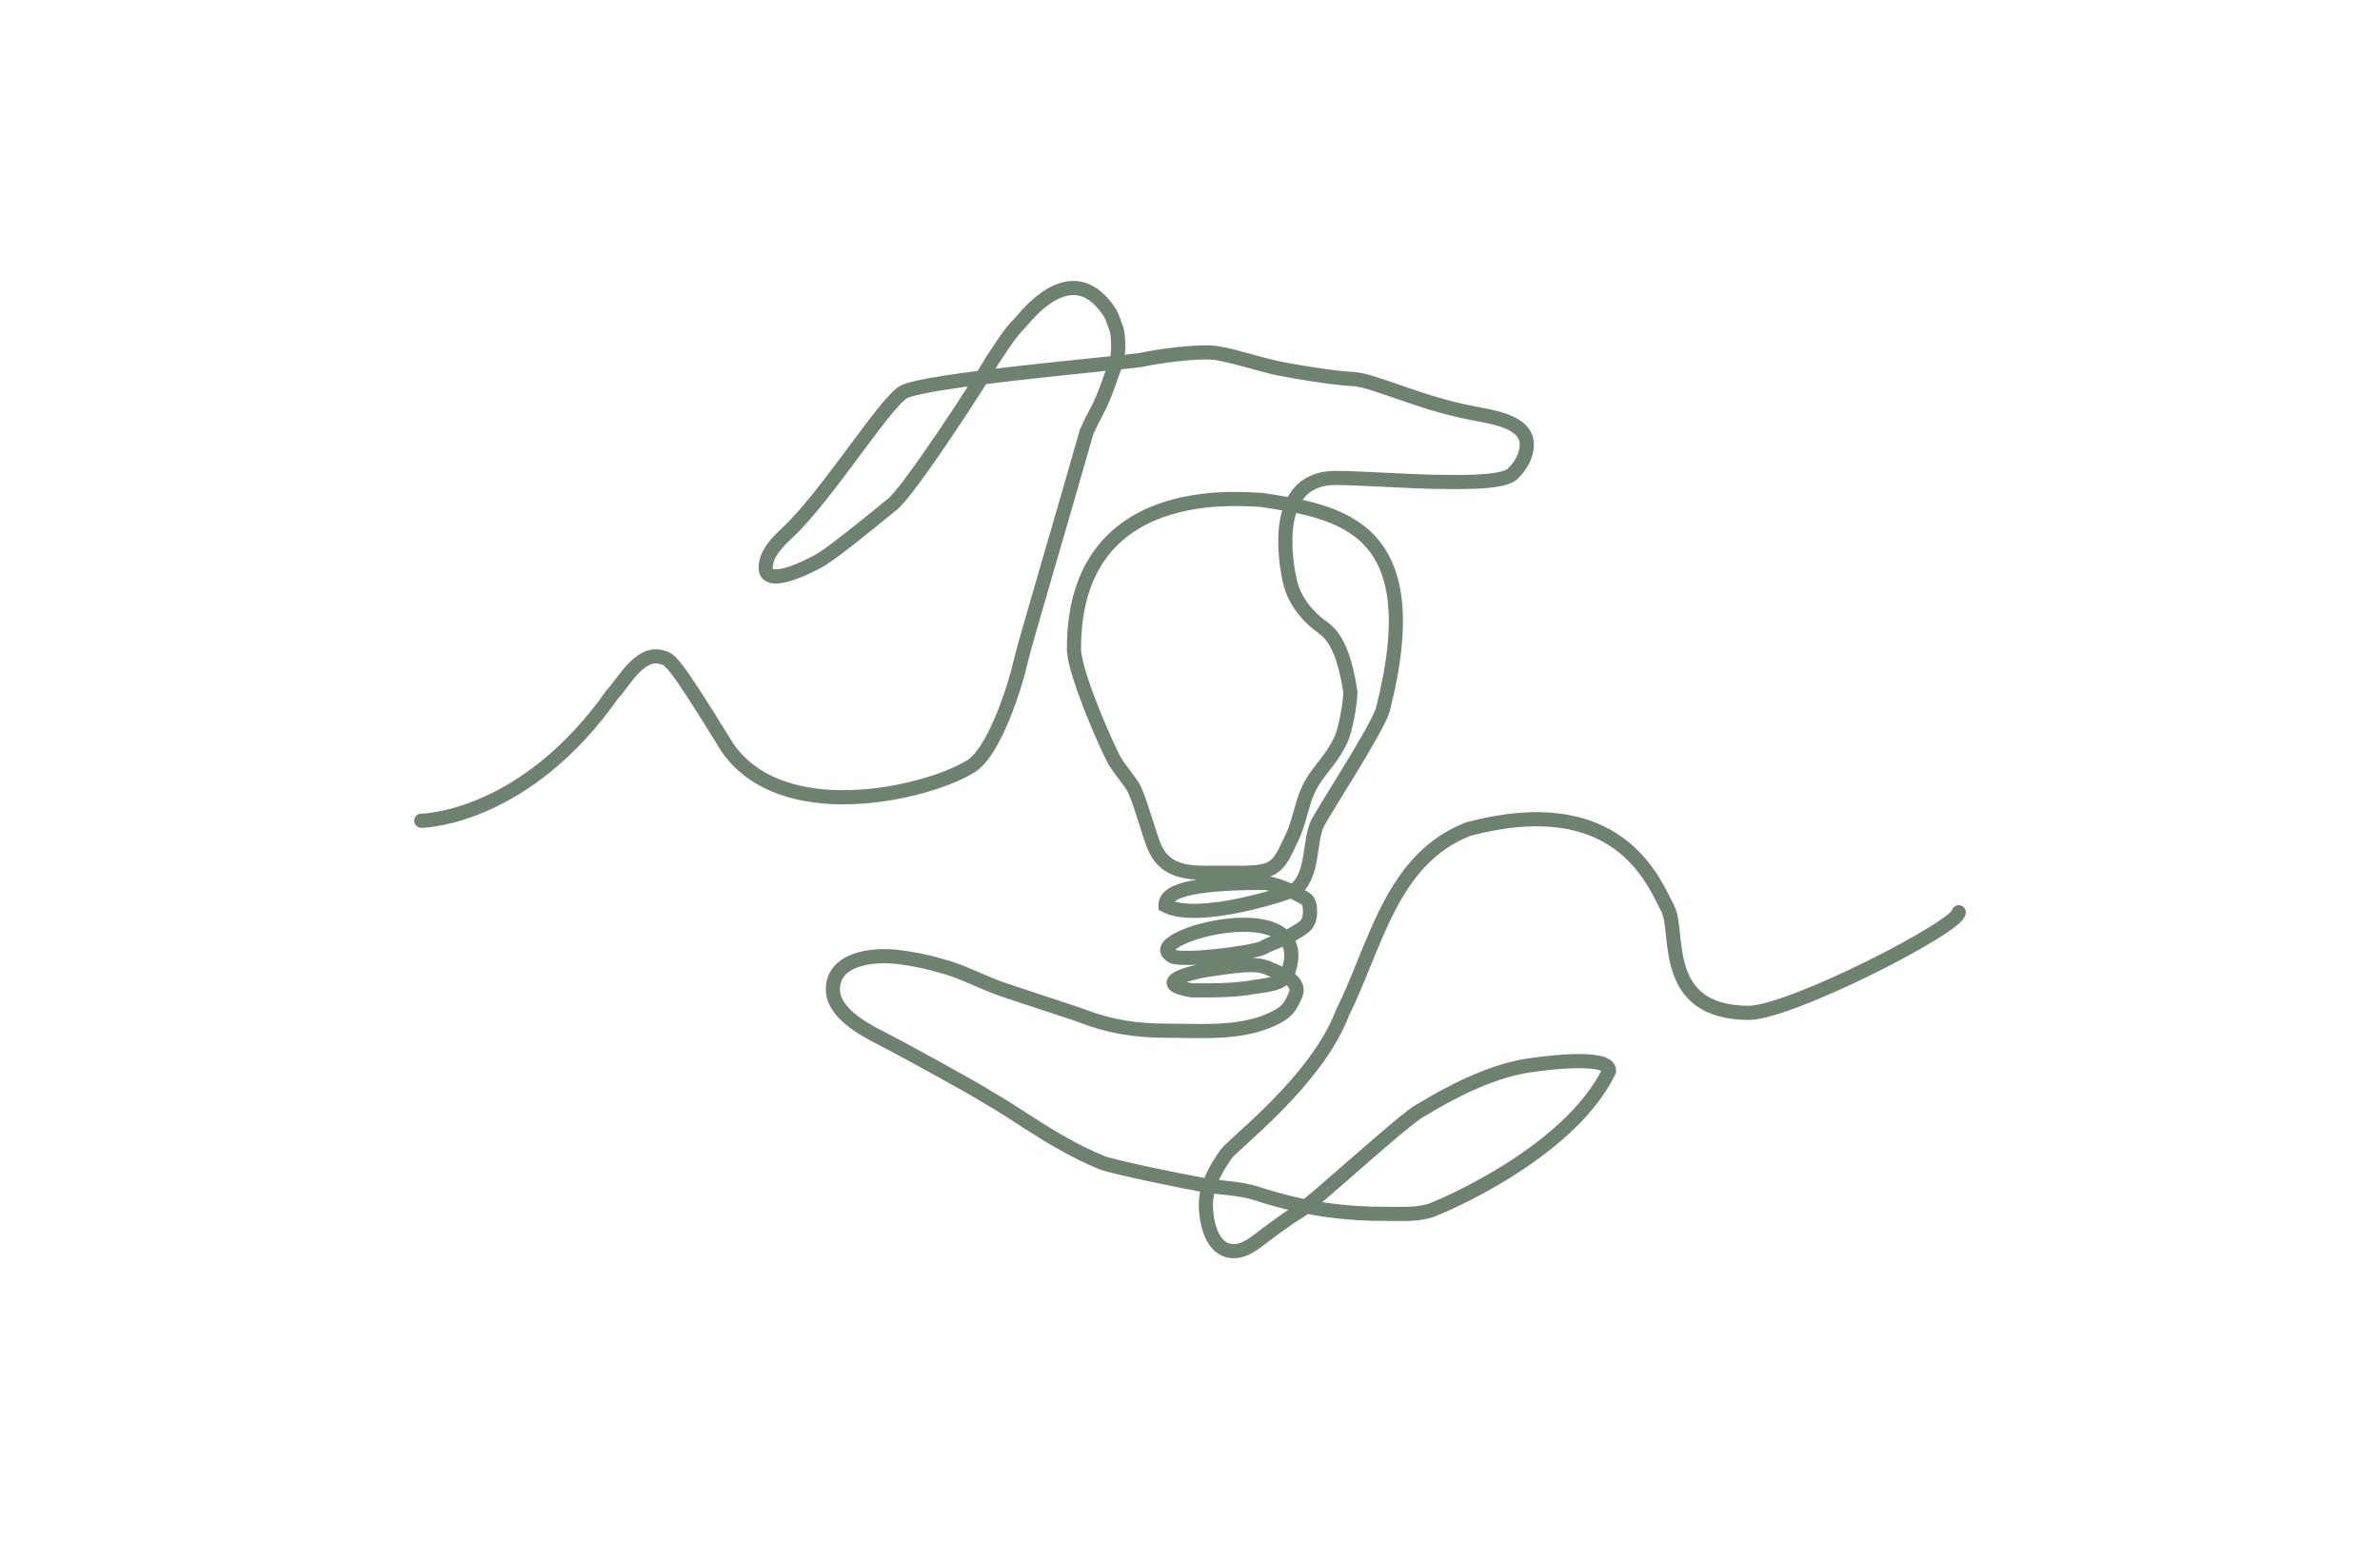
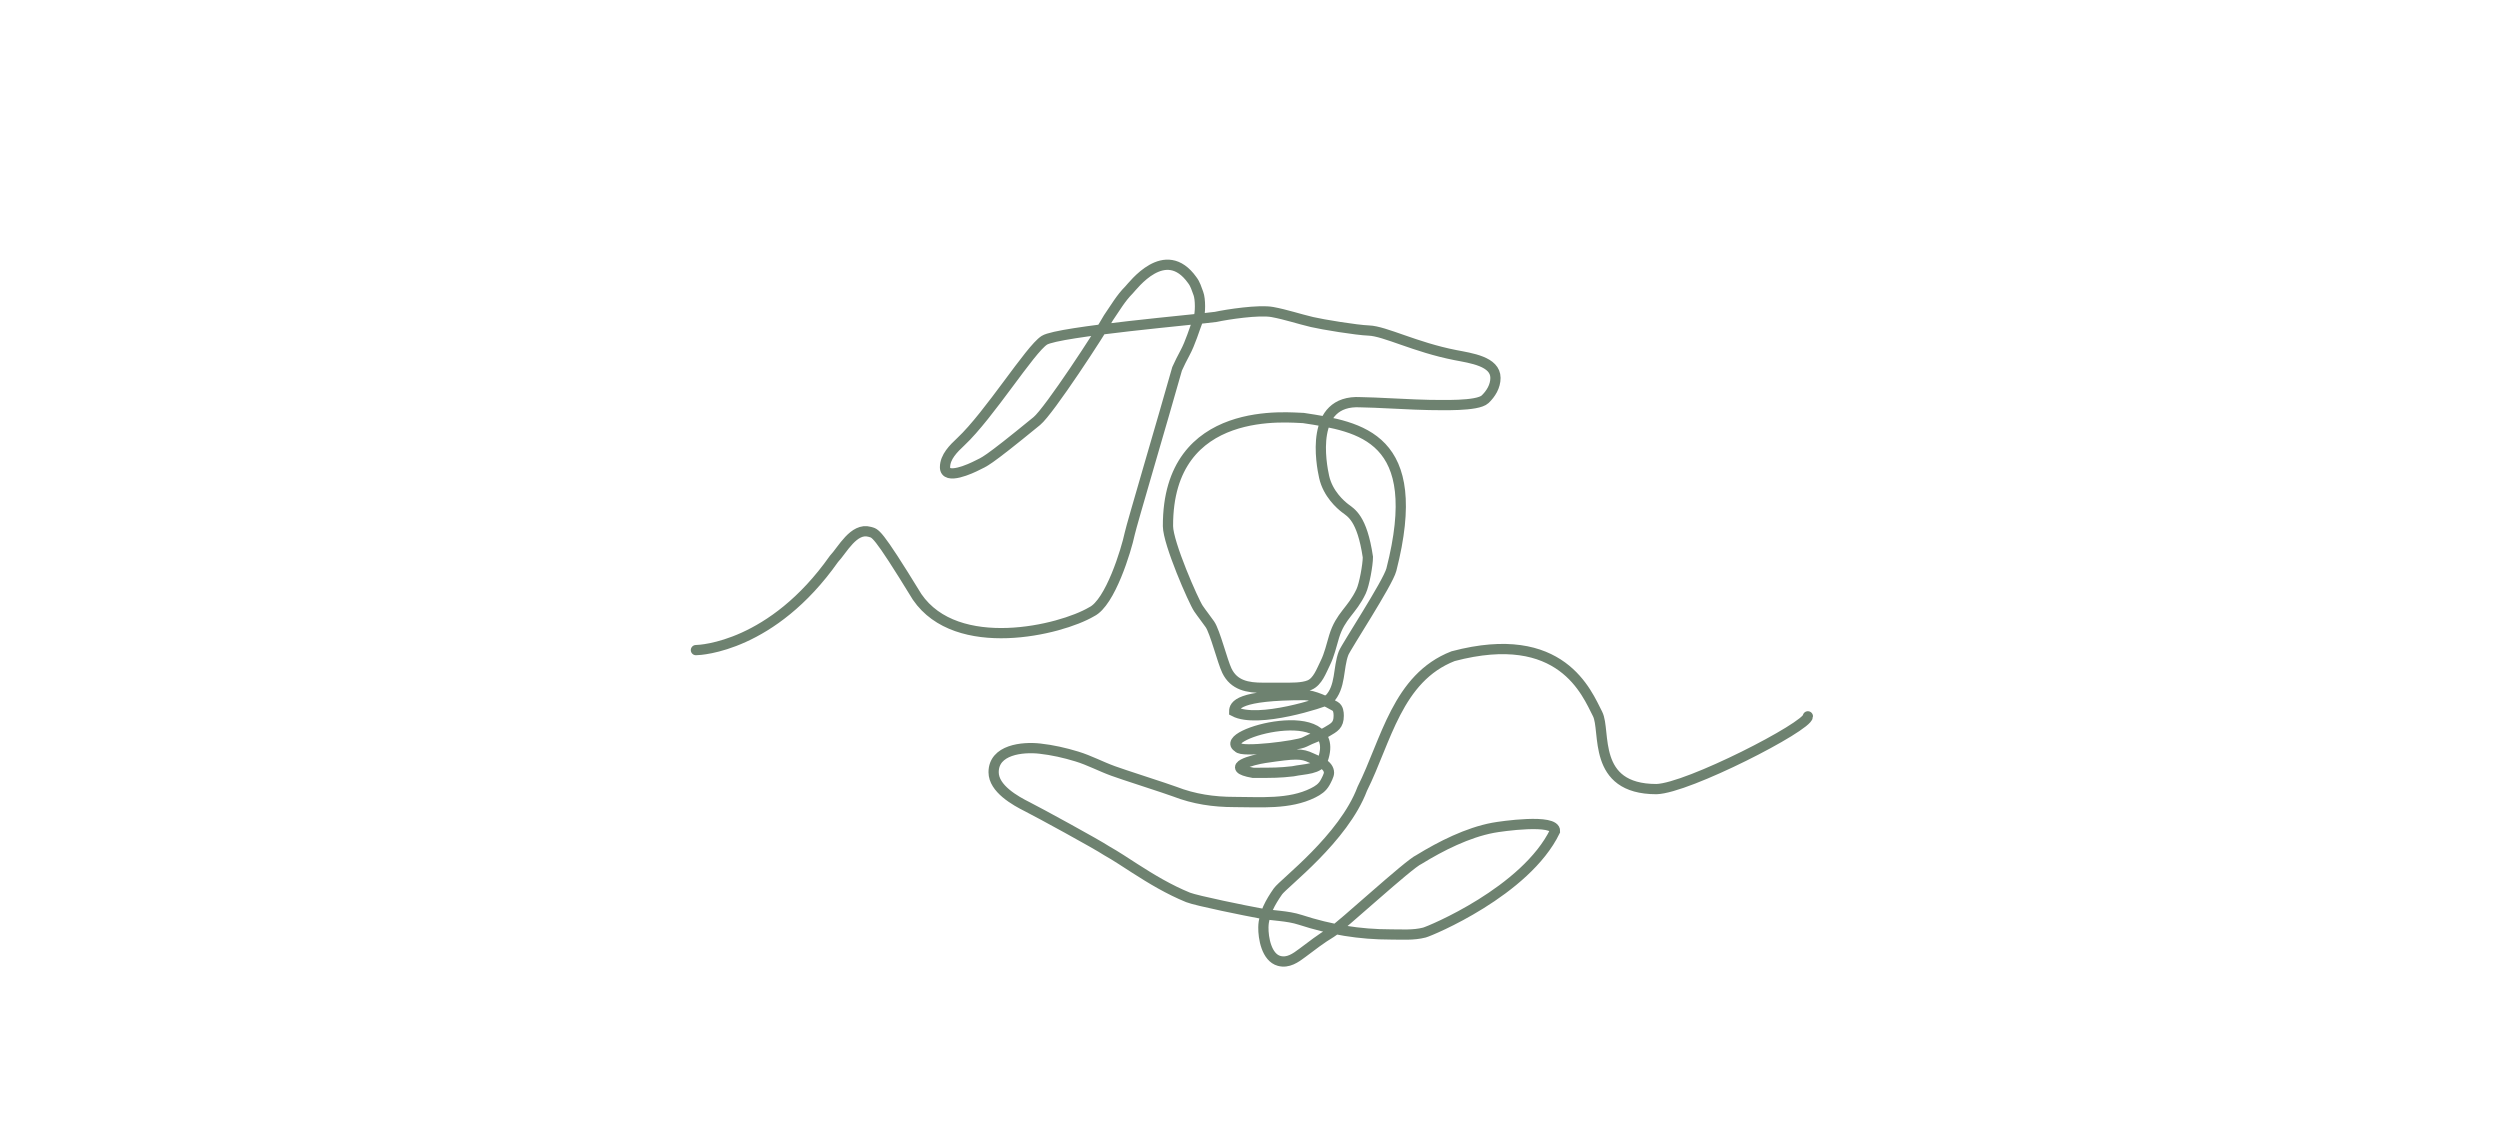
- <svg xmlns="http://www.w3.org/2000/svg" width="661" height="428" viewBox="0 0 661 428" fill="none">
-   <path d="M117 227.982C118.972 227.982 146.335 226.539 169.987 192.985C173.24 189.562 177.596 180.834 183.727 182.555C185.956 183.29 186.09 181.672 201.95 207.554C217.217 229.81 256.886 220.387 268.962 213.257C276.103 209.818 282.283 189.502 283.583 183.29C284.29 179.911 296.459 138.858 301.781 119.96C302.654 117.995 303.758 115.806 304.788 113.893C306.944 109.889 308.301 105.108 309.947 100.828C310.788 98.642 310.764 93.153 309.947 91.029C309.256 89.234 308.802 87.457 307.588 85.896M307.588 85.893C297.186 71.32 284.798 88.181 283.324 89.655C280.12 92.859 277.977 96.665 275.417 100.362C272.491 105.726 252.635 136.16 247.913 140.024C227.692 156.568 227.874 155.542 225.022 157.03C222.77 158.205 212.657 162.921 212.657 157.756C212.657 153.786 215.926 150.577 218.749 147.931C229.671 137.691 245.36 112.429 250.816 108.994C256.209 105.598 310.396 100.945 316.609 100.025C320.996 99.071 333.221 97.202 338.385 98.158C343.548 99.114 348.468 100.789 353.576 101.995C357.604 102.946 370.612 105.084 375.403 105.261C381.591 105.49 393.149 111.668 408.637 114.697C414.595 115.862 424.035 117.081 424.035 123.459C424.035 126.663 422.274 129.558 420.048 131.66C417.097 134.447 403.018 133.841 398.602 133.841C394.185 133.841 376.7 132.792 372.241 132.792C352.438 131.66 357.157 156.615 358.242 161.463C359.707 168.01 364.599 172.178 366.25 173.463C368.53 175.235 372.793 177.097 375.04 192.26C375.04 195.198 373.694 202.781 372.43 205.45C368.861 212.984 364.564 214.668 362.079 222.745C361.006 226.232 360.304 229.716 358.605 233.115C357.193 235.939 355.756 240.099 352.643 241.41C349.845 242.588 345.339 242.447 342.377 242.447C339.819 242.447 337.261 242.447 334.704 242.447C328.907 242.447 323.645 241.54 320.912 235.914C319.181 232.349 316.364 220.956 314.38 218.079C312.952 216.009 311.385 214.094 309.973 212.013C308.075 209.216 298.299 186.912 298.277 180.369C298.111 132.792 345.76 138.858 350.309 138.858C372.241 142.202 397.124 146.028 384.062 197.09C382.76 202.179 366.643 226.716 365.708 229.148C363.538 234.79 364.745 242.244 360.108 246.88C357.978 248.064 332.809 256.34 323.712 251.546C323.712 249.182 325.216 245.247 350.672 245.247C354.177 245.247 359.44 247.784 362.442 249.55C363.69 250.284 363.841 251.901 363.841 253.179C363.841 256.882 362.139 257.659 359.279 259.349C356.389 261.057 353.632 261.73 350.672 263.297C348.076 264.7 326.168 267.455 325.216 265.311C316.451 260.338 365.708 246.88 357.775 269.978C356.448 273.841 350.821 273.554 346.258 274.514C341.169 275.11 338.541 275.11 330.991 275.11C319.359 273.06 330.983 270.063 335.353 269.407C347.349 267.608 349.594 267.644 353.317 269.407C355.778 270.573 360.108 271.918 360.108 275.11C360.108 276.04 359.121 277.914 358.605 278.843C357.517 280.801 355.964 281.823 353.991 282.809C344.891 287.359 333.673 286.309 323.738 286.309C315.828 286.309 308.257 285.198 300.848 282.317C298.202 281.288 279.868 275.425 277.258 274.41C272.544 272.713 268.101 270.303 263.285 268.837C258.559 267.398 253.917 266.344 249.053 265.804C242.381 265.062 231.322 266.188 231.322 274.877C231.322 281.182 239.64 285.828 244.335 288.176C248.387 290.202 270.956 302.518 274.717 305.026C278.372 307.081 281.912 309.466 285.449 311.74C292.059 315.989 298.667 319.947 305.981 322.939C309.101 324.215 328.999 328.24 333.304 329.005C338.581 330.06 343.938 329.885 349.117 331.571C360.612 335.314 371.804 337.171 383.854 337.171C388.148 337.171 392.545 337.532 396.738 336.445C398.963 335.868 435.678 320.657 446.9 297.508C447.159 292.581 426.007 295.664 423.102 296.212C413.311 298.059 403.15 303.184 394.742 308.344C390.721 310.086 364.677 334.214 360.938 336.445C357.037 338.773 353.465 341.557 349.843 344.274C347.281 346.195 344.403 348.258 340.977 347.332C336.128 346.022 334.834 338.513 334.911 334.371C335.005 329.285 337.676 324.694 340.485 320.657C342.679 317.503 365.708 300.323 372.889 281.228C382.083 262.839 386.334 238.646 407.755 230.315C449.491 219.263 459.162 244.632 463.231 252.479C466.579 258.936 460.759 281.358 485.836 281.358C497.836 281.057 544 257.332 544 253.413" stroke="#6E8270" stroke-width="3.933" stroke-linecap="round" />
+ <svg xmlns="http://www.w3.org/2000/svg" width="661" height="303" viewBox="0 0 661 303" fill="none">
+   <path d="M184 171.889C185.358 171.889 204.198 170.895 220.483 147.793C222.723 145.436 225.722 139.427 229.943 140.612C231.478 141.118 231.57 140.004 242.49 157.824C253.002 173.148 280.315 166.66 288.63 161.751C293.547 159.383 297.801 145.395 298.696 141.118C299.183 138.791 307.562 110.525 311.226 97.513C311.827 96.161 312.588 94.653 313.297 93.337C314.781 90.579 315.715 87.287 316.849 84.341C317.428 82.836 317.411 79.056 316.849 77.594C316.373 76.358 316.06 75.134 315.224 74.06M315.224 74.057C308.063 64.024 299.533 75.633 298.518 76.648C296.312 78.854 294.836 81.474 293.074 84.019C291.06 87.713 277.388 108.668 274.136 111.328C260.214 122.719 260.34 122.012 258.376 123.037C256.825 123.846 249.862 127.093 249.862 123.537C249.862 120.803 252.113 118.594 254.057 116.772C261.577 109.722 272.379 92.328 276.136 89.963C279.849 87.625 317.158 84.421 321.436 83.787C324.456 83.131 332.874 81.844 336.429 82.502C339.984 83.161 343.372 84.314 346.888 85.144C349.662 85.799 358.618 87.271 361.917 87.393C366.177 87.551 374.135 91.804 384.799 93.89C388.902 94.692 395.401 95.531 395.401 99.923C395.401 102.129 394.189 104.122 392.656 105.569C390.624 107.488 380.93 107.071 377.89 107.071C374.849 107.071 362.81 106.348 359.739 106.348C346.105 105.569 349.354 122.751 350.101 126.089C351.11 130.597 354.478 133.467 355.615 134.351C357.184 135.572 360.12 136.854 361.667 147.293C361.667 149.316 360.74 154.538 359.87 156.376C357.413 161.563 354.454 162.722 352.743 168.284C352.004 170.684 351.521 173.083 350.351 175.423C349.379 177.368 348.39 180.232 346.246 181.135C344.319 181.946 341.217 181.849 339.178 181.849C337.416 181.849 335.655 181.849 333.894 181.849C329.904 181.849 326.28 181.224 324.399 177.351C323.206 174.896 321.267 167.052 319.901 165.071C318.918 163.646 317.839 162.327 316.867 160.894C315.56 158.968 308.829 143.611 308.813 139.106C308.699 106.348 341.507 110.525 344.639 110.525C359.739 112.828 376.872 115.462 367.879 150.619C366.982 154.123 355.886 171.018 355.241 172.692C353.748 176.577 354.578 181.709 351.386 184.901C349.919 185.716 332.59 191.414 326.326 188.114C326.326 186.486 327.362 183.776 344.889 183.776C347.302 183.776 350.926 185.523 352.993 186.739C353.852 187.245 353.956 188.358 353.956 189.238C353.956 191.788 352.784 192.323 350.815 193.486C348.825 194.662 346.927 195.125 344.889 196.204C343.101 197.171 328.018 199.067 327.362 197.591C321.327 194.167 355.241 184.901 349.78 200.804C348.866 203.464 344.991 203.267 341.85 203.928C338.346 204.338 336.536 204.338 331.338 204.338C323.329 202.927 331.333 200.863 334.342 200.412C342.601 199.173 344.147 199.198 346.71 200.412C348.404 201.214 351.386 202.14 351.386 204.338C351.386 204.978 350.706 206.269 350.351 206.908C349.602 208.256 348.532 208.96 347.174 209.639C340.908 212.772 333.184 212.049 326.344 212.049C320.898 212.049 315.685 211.284 310.584 209.3C308.762 208.592 296.138 204.555 294.341 203.856C291.096 202.688 288.037 201.028 284.721 200.019C281.467 199.028 278.271 198.303 274.922 197.931C270.328 197.42 262.713 198.195 262.713 204.178C262.713 208.519 268.44 211.718 271.673 213.334C274.463 214.729 290.003 223.209 292.592 224.936C295.108 226.351 297.546 227.993 299.982 229.559C304.533 232.484 309.082 235.209 314.118 237.269C316.267 238.148 329.967 240.919 332.93 241.446C336.564 242.173 340.252 242.052 343.818 243.213C351.733 245.79 359.439 247.068 367.736 247.068C370.692 247.068 373.72 247.317 376.607 246.568C378.139 246.171 403.418 235.699 411.144 219.76C411.322 216.368 396.759 218.49 394.759 218.867C388.017 220.139 381.021 223.668 375.232 227.22C372.464 228.42 354.531 245.032 351.957 246.568C349.271 248.171 346.812 250.088 344.318 251.959C342.554 253.282 340.572 254.702 338.214 254.065C334.875 253.163 333.984 247.993 334.037 245.141C334.102 241.639 335.941 238.478 337.875 235.699C339.386 233.526 355.241 221.698 360.186 208.551C366.516 195.889 369.443 179.231 384.192 173.496C412.928 165.886 419.587 183.353 422.389 188.756C424.694 193.202 420.687 208.64 437.953 208.64C446.215 208.433 478 192.098 478 189.399" stroke="#6E8270" stroke-width="2.708" stroke-linecap="round" />
</svg>
